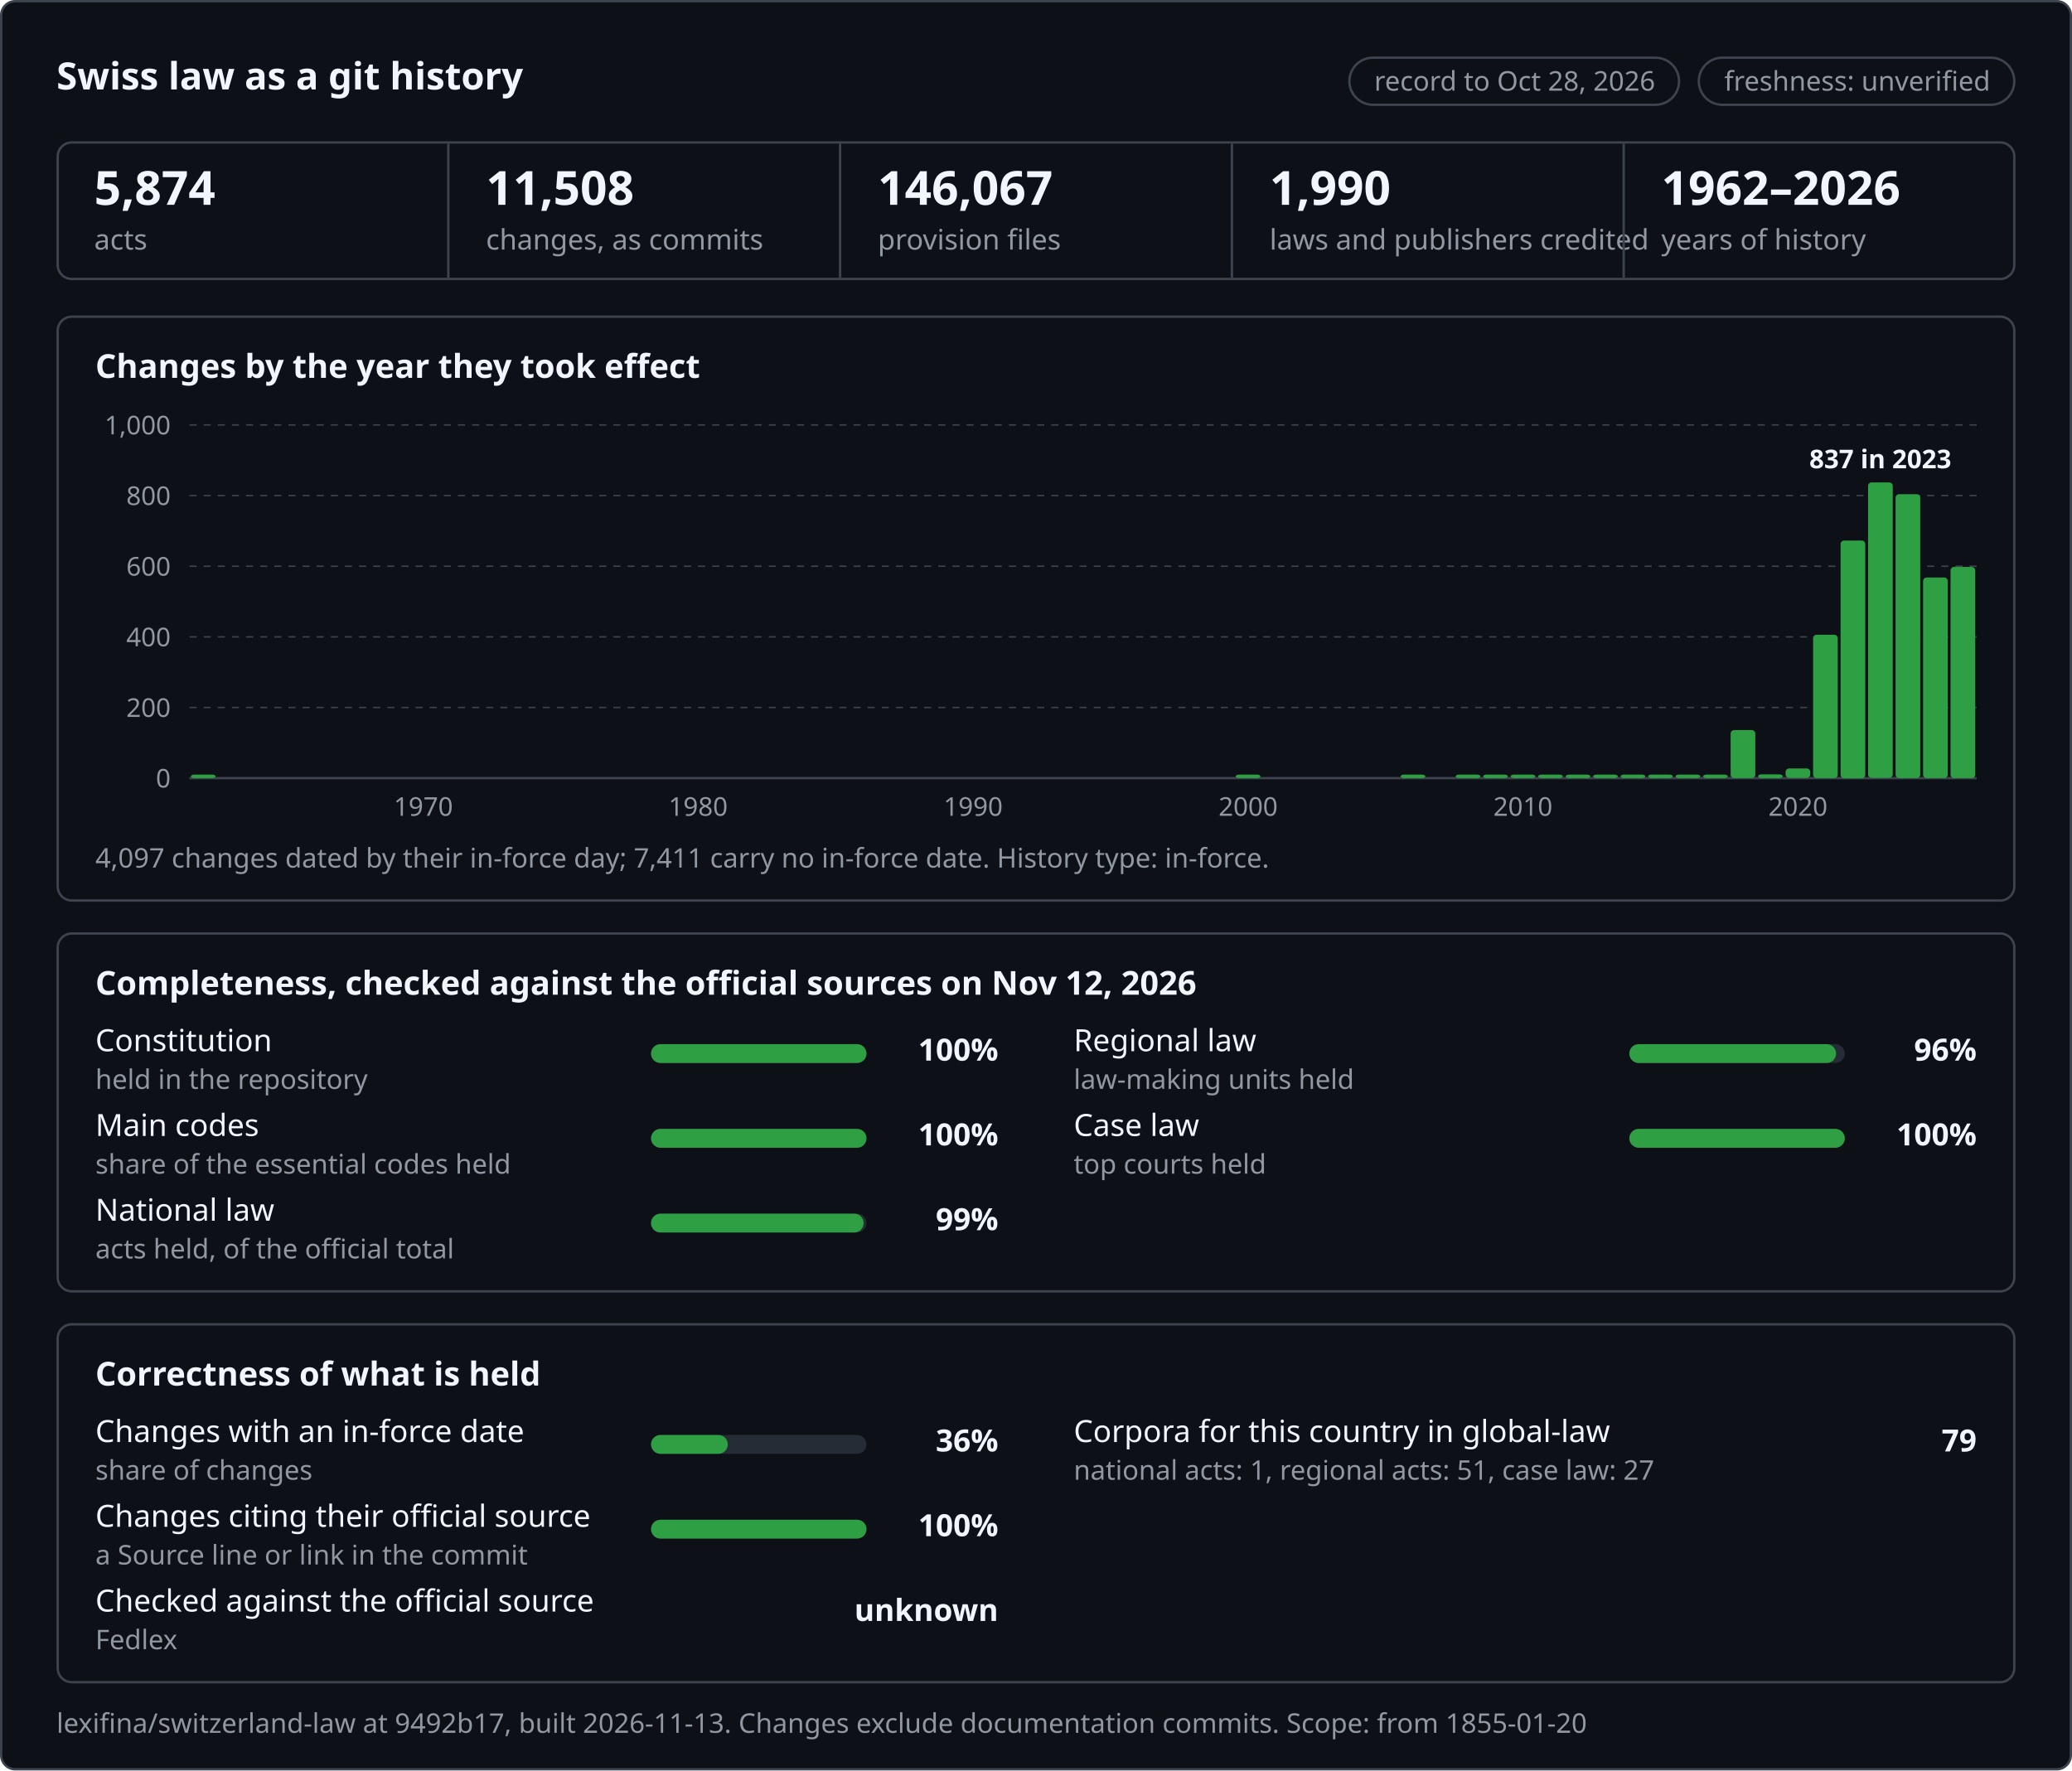
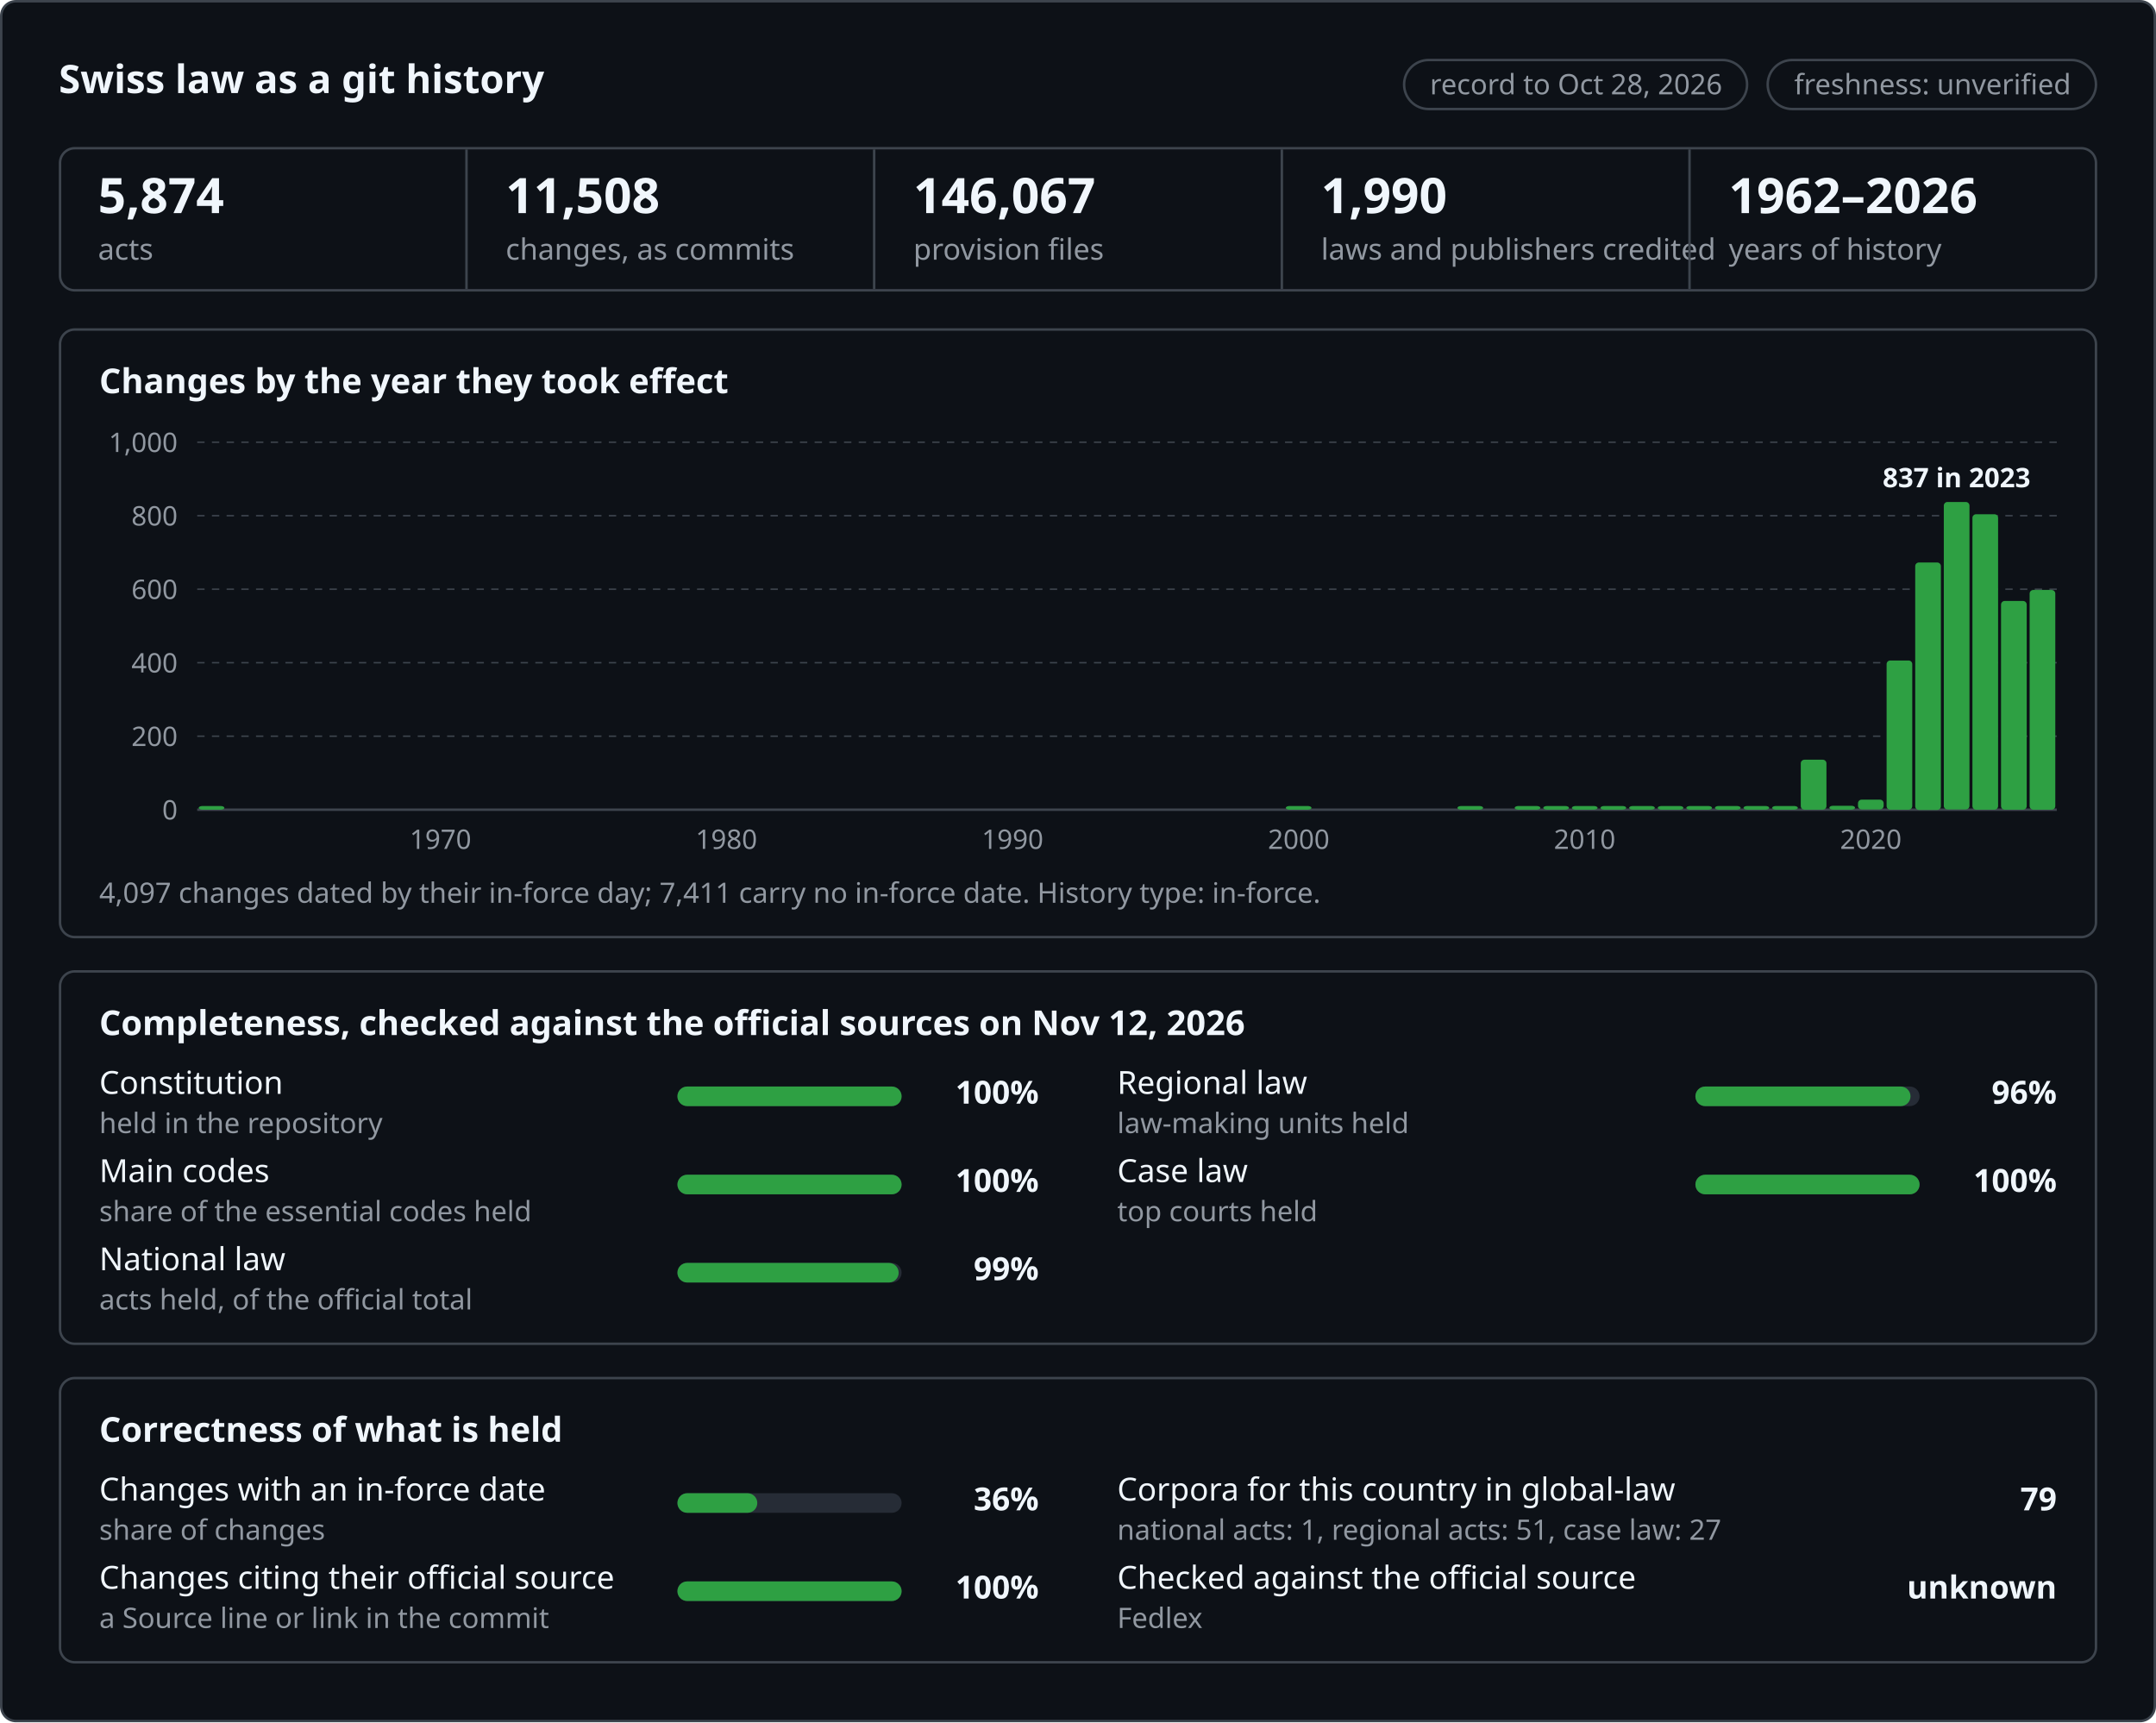
- <svg xmlns="http://www.w3.org/2000/svg" width="880" height="752" viewBox="0 0 880 752" font-family="-apple-system,BlinkMacSystemFont,Segoe UI,Noto Sans,Helvetica,Arial,sans-serif">
-   <rect x="0.5" y="0.5" width="879" height="751" rx="6" fill="#0d1117" stroke="#3d444d" />
+ <svg xmlns="http://www.w3.org/2000/svg" width="880" height="703" viewBox="0 0 880 703" font-family="-apple-system,BlinkMacSystemFont,Segoe UI,Noto Sans,Helvetica,Arial,sans-serif">
+   <rect x="0.5" y="0.5" width="879" height="702" rx="6" fill="#0d1117" stroke="#3d444d" />
  <text x="24" y="38" font-size="16" font-weight="600" fill="#f0f6fc">Swiss law as a git history</text>
  <rect x="573.1" y="24.5" width="140" height="20" rx="10" fill="none" stroke="#3d444d" />
  <text x="643.3" y="38.5" font-size="11.5" font-weight="500" text-anchor="middle" fill="#9198a1">record to Oct 28, 2026</text>
  <rect x="721.5" y="24.5" width="134" height="20" rx="10" fill="none" stroke="#3d444d" />
  <text x="788.8" y="38.5" font-size="11.5" font-weight="500" text-anchor="middle" fill="#9198a1">freshness: unverified</text>
  <rect x="24.5" y="60.5" width="831" height="58" rx="6" fill="#0d1117" stroke="#3d444d" />
  <text x="40.0" y="87" font-size="20" font-weight="600" fill="#f0f6fc">5,874</text>
  <text x="40.0" y="106" font-size="12" fill="#9198a1">acts</text>
  <line x1="190.4" y1="61" x2="190.4" y2="118" stroke="#3d444d" />
  <text x="206.4" y="87" font-size="20" font-weight="600" fill="#f0f6fc">11,508</text>
  <text x="206.4" y="106" font-size="12" fill="#9198a1">changes, as commits</text>
  <line x1="356.8" y1="61" x2="356.8" y2="118" stroke="#3d444d" />
  <text x="372.8" y="87" font-size="20" font-weight="600" fill="#f0f6fc">146,067</text>
  <text x="372.8" y="106" font-size="12" fill="#9198a1">provision files</text>
  <line x1="523.2" y1="61" x2="523.2" y2="118" stroke="#3d444d" />
  <text x="539.2" y="87" font-size="20" font-weight="600" fill="#f0f6fc">1,990</text>
  <text x="539.2" y="106" font-size="12" fill="#9198a1" textLength="142" lengthAdjust="spacingAndGlyphs">laws and publishers credited</text>
  <line x1="689.6" y1="61" x2="689.6" y2="118" stroke="#3d444d" />
  <text x="705.6" y="87" font-size="20" font-weight="600" fill="#f0f6fc">1962–2026</text>
  <text x="705.6" y="106" font-size="12" fill="#9198a1">years of history</text>
  <rect x="24.5" y="134.5" width="831" height="248" rx="6" fill="#0d1117" stroke="#3d444d" />
  <text x="40.5" y="160.5" font-size="14" font-weight="600" fill="#f0f6fc">Changes by the year they took effect</text>
  <line x1="80.5" y1="330.5" x2="839.5" y2="330.5" stroke="#3d444d" stroke-width="1" />
  <text x="72.5" y="334.5" font-size="11" text-anchor="end" fill="#9198a1">0</text>
  <line x1="80.5" y1="300.5" x2="839.5" y2="300.5" stroke="#3d444d" stroke-width="0.6" stroke-dasharray="3 3" />
  <text x="72.5" y="304.5" font-size="11" text-anchor="end" fill="#9198a1">200</text>
  <line x1="80.5" y1="270.5" x2="839.5" y2="270.5" stroke="#3d444d" stroke-width="0.6" stroke-dasharray="3 3" />
  <text x="72.5" y="274.5" font-size="11" text-anchor="end" fill="#9198a1">400</text>
  <line x1="80.5" y1="240.5" x2="839.5" y2="240.5" stroke="#3d444d" stroke-width="0.6" stroke-dasharray="3 3" />
  <text x="72.5" y="244.5" font-size="11" text-anchor="end" fill="#9198a1">600</text>
  <line x1="80.5" y1="210.5" x2="839.5" y2="210.5" stroke="#3d444d" stroke-width="0.6" stroke-dasharray="3 3" />
  <text x="72.5" y="214.5" font-size="11" text-anchor="end" fill="#9198a1">800</text>
  <line x1="80.5" y1="180.5" x2="839.5" y2="180.5" stroke="#3d444d" stroke-width="0.6" stroke-dasharray="3 3" />
  <text x="72.5" y="184.5" font-size="11" text-anchor="end" fill="#9198a1">1,000</text>
  <rect x="81.10" y="329.0" width="10.48" height="1.5" rx="1.5" fill="#2ea043" />
  <text x="179.8" y="346.5" font-size="11" text-anchor="middle" fill="#9198a1">1970</text>
  <text x="296.5" y="346.5" font-size="11" text-anchor="middle" fill="#9198a1">1980</text>
  <text x="413.3" y="346.5" font-size="11" text-anchor="middle" fill="#9198a1">1990</text>
  <rect x="524.82" y="329.0" width="10.48" height="1.5" rx="1.5" fill="#2ea043" />
  <text x="530.1" y="346.5" font-size="11" text-anchor="middle" fill="#9198a1">2000</text>
  <rect x="594.88" y="329.0" width="10.48" height="1.5" rx="1.5" fill="#2ea043" />
  <rect x="618.24" y="329.0" width="10.48" height="1.5" rx="1.5" fill="#2ea043" />
  <rect x="629.92" y="329.0" width="10.48" height="1.5" rx="1.5" fill="#2ea043" />
  <rect x="641.59" y="329.0" width="10.48" height="1.5" rx="1.5" fill="#2ea043" />
  <text x="646.8" y="346.5" font-size="11" text-anchor="middle" fill="#9198a1">2010</text>
  <rect x="653.27" y="329.0" width="10.48" height="1.5" rx="1.5" fill="#2ea043" />
  <rect x="664.95" y="329.0" width="10.48" height="1.5" rx="1.5" fill="#2ea043" />
  <rect x="676.62" y="329.0" width="10.48" height="1.5" rx="1.5" fill="#2ea043" />
  <rect x="688.30" y="329.0" width="10.48" height="1.5" rx="1.5" fill="#2ea043" />
  <rect x="699.98" y="329.0" width="10.48" height="1.5" rx="1.5" fill="#2ea043" />
  <rect x="711.65" y="329.0" width="10.48" height="1.5" rx="1.5" fill="#2ea043" />
  <rect x="723.33" y="329.0" width="10.48" height="1.5" rx="1.5" fill="#2ea043" />
  <rect x="735.01" y="310.1" width="10.48" height="20.4" rx="1.5" fill="#2ea043" />
  <rect x="746.68" y="328.9" width="10.48" height="1.6" rx="1.5" fill="#2ea043" />
  <rect x="758.36" y="326.4" width="10.48" height="4.0" rx="1.5" fill="#2ea043" />
  <text x="763.6" y="346.5" font-size="11" text-anchor="middle" fill="#9198a1">2020</text>
  <rect x="770.04" y="269.6" width="10.48" height="60.9" rx="1.5" fill="#2ea043" />
  <rect x="781.72" y="229.6" width="10.48" height="101.0" rx="1.5" fill="#2ea043" />
  <rect x="793.39" y="204.9" width="10.48" height="125.5" rx="1.5" fill="#2ea043" />
  <text x="798.6" y="198.9" font-size="11" font-weight="600" text-anchor="middle" fill="#f0f6fc">837 in 2023</text>
  <rect x="805.07" y="209.9" width="10.48" height="120.6" rx="1.5" fill="#2ea043" />
  <rect x="816.75" y="245.3" width="10.48" height="85.2" rx="1.5" fill="#2ea043" />
  <rect x="828.42" y="240.8" width="10.48" height="89.7" rx="1.5" fill="#2ea043" />
  <text x="40.5" y="368.5" font-size="11.5" fill="#9198a1">4,097 changes dated by their in-force day; 7,411 carry no in-force date. History type: in-force.</text>
  <rect x="24.5" y="396.5" width="831" height="152" rx="6" fill="#0d1117" stroke="#3d444d" />
  <text x="40.5" y="422.5" font-size="14" font-weight="600" fill="#f0f6fc">Completeness, checked against the official sources on Nov 12, 2026</text>
  <text x="40.5" y="446.5" font-size="13" fill="#f0f6fc">Constitution</text>
  <text x="40.5" y="462.5" font-size="11.5" fill="#9198a1">held in the repository</text>
  <g>
    <rect x="276.5" y="443.5" width="91.5" height="8" rx="4" fill="#262c36" />
    <rect x="276.5" y="443.5" width="91.5" height="8" rx="4" fill="#2ea043" />
  </g>
  <text x="424.0" y="450.5" font-size="13" font-weight="600" text-anchor="end" fill="#f0f6fc">100%</text>
  <text x="40.5" y="482.5" font-size="13" fill="#f0f6fc">Main codes</text>
  <text x="40.5" y="498.5" font-size="11.5" fill="#9198a1">share of the essential codes held</text>
  <g>
    <rect x="276.5" y="479.5" width="91.5" height="8" rx="4" fill="#262c36" />
    <rect x="276.5" y="479.5" width="91.5" height="8" rx="4" fill="#2ea043" />
  </g>
  <text x="424.0" y="486.5" font-size="13" font-weight="600" text-anchor="end" fill="#f0f6fc">100%</text>
  <text x="40.5" y="518.5" font-size="13" fill="#f0f6fc">National law</text>
  <text x="40.5" y="534.5" font-size="11.5" fill="#9198a1">acts held, of the official total</text>
  <g>
    <rect x="276.5" y="515.5" width="91.5" height="8" rx="4" fill="#262c36" />
    <rect x="276.5" y="515.5" width="90.3" height="8" rx="4" fill="#2ea043" />
  </g>
  <text x="424.0" y="522.5" font-size="13" font-weight="600" text-anchor="end" fill="#f0f6fc">99%</text>
  <text x="456.0" y="446.5" font-size="13" fill="#f0f6fc">Regional law</text>
  <text x="456.0" y="462.5" font-size="11.5" fill="#9198a1">law-making units held</text>
  <g>
    <rect x="692.0" y="443.5" width="91.5" height="8" rx="4" fill="#262c36" />
    <rect x="692.0" y="443.5" width="87.8" height="8" rx="4" fill="#2ea043" />
  </g>
  <text x="839.5" y="450.5" font-size="13" font-weight="600" text-anchor="end" fill="#f0f6fc">96%</text>
  <text x="456.0" y="482.5" font-size="13" fill="#f0f6fc">Case law</text>
  <text x="456.0" y="498.5" font-size="11.5" fill="#9198a1">top courts held</text>
  <g>
    <rect x="692.0" y="479.5" width="91.5" height="8" rx="4" fill="#262c36" />
    <rect x="692.0" y="479.5" width="91.5" height="8" rx="4" fill="#2ea043" />
  </g>
  <text x="839.5" y="486.5" font-size="13" font-weight="600" text-anchor="end" fill="#f0f6fc">100%</text>
-   <rect x="24.5" y="562.5" width="831" height="152" rx="6" fill="#0d1117" stroke="#3d444d" />
+   <rect x="24.5" y="562.5" width="831" height="116" rx="6" fill="#0d1117" stroke="#3d444d" />
  <text x="40.5" y="588.5" font-size="14" font-weight="600" fill="#f0f6fc">Correctness of what is held</text>
  <text x="40.5" y="612.5" font-size="13" fill="#f0f6fc">Changes with an in-force date</text>
  <text x="40.5" y="628.5" font-size="11.5" fill="#9198a1">share of changes</text>
  <g>
    <rect x="276.5" y="609.5" width="91.5" height="8" rx="4" fill="#262c36" />
    <rect x="276.5" y="609.5" width="32.6" height="8" rx="4" fill="#2ea043" />
  </g>
  <text x="424.0" y="616.5" font-size="13" font-weight="600" text-anchor="end" fill="#f0f6fc">36%</text>
  <text x="40.5" y="648.5" font-size="13" fill="#f0f6fc">Changes citing their official source</text>
  <text x="40.5" y="664.5" font-size="11.5" fill="#9198a1">a Source line or link in the commit</text>
  <g>
    <rect x="276.5" y="645.5" width="91.5" height="8" rx="4" fill="#262c36" />
    <rect x="276.5" y="645.5" width="91.5" height="8" rx="4" fill="#2ea043" />
  </g>
  <text x="424.0" y="652.5" font-size="13" font-weight="600" text-anchor="end" fill="#f0f6fc">100%</text>
-   <text x="40.5" y="684.5" font-size="13" fill="#f0f6fc">Checked against the official source</text>
-   <text x="40.5" y="700.5" font-size="11.5" fill="#9198a1">Fedlex</text>
-   <text x="424.0" y="688.5" font-size="13" font-weight="600" text-anchor="end" fill="#f0f6fc">unknown</text>
  <text x="456.0" y="612.5" font-size="13" fill="#f0f6fc">Corpora for this country in global-law</text>
  <text x="456.0" y="628.5" font-size="11.5" fill="#9198a1">national acts: 1, regional acts: 51, case law: 27</text>
  <text x="839.5" y="616.5" font-size="13" font-weight="600" text-anchor="end" fill="#f0f6fc">79</text>
-   <text x="24" y="736" font-size="11.5" fill="#9198a1">lexifina/switzerland-law at 9492b17, built 2026-11-13. Changes exclude documentation commits. Scope: from 1855-01-20</text>
+   <text x="456.0" y="648.5" font-size="13" fill="#f0f6fc">Checked against the official source</text>
+   <text x="456.0" y="664.5" font-size="11.5" fill="#9198a1">Fedlex</text>
+   <text x="839.5" y="652.5" font-size="13" font-weight="600" text-anchor="end" fill="#f0f6fc">unknown</text>
</svg>
